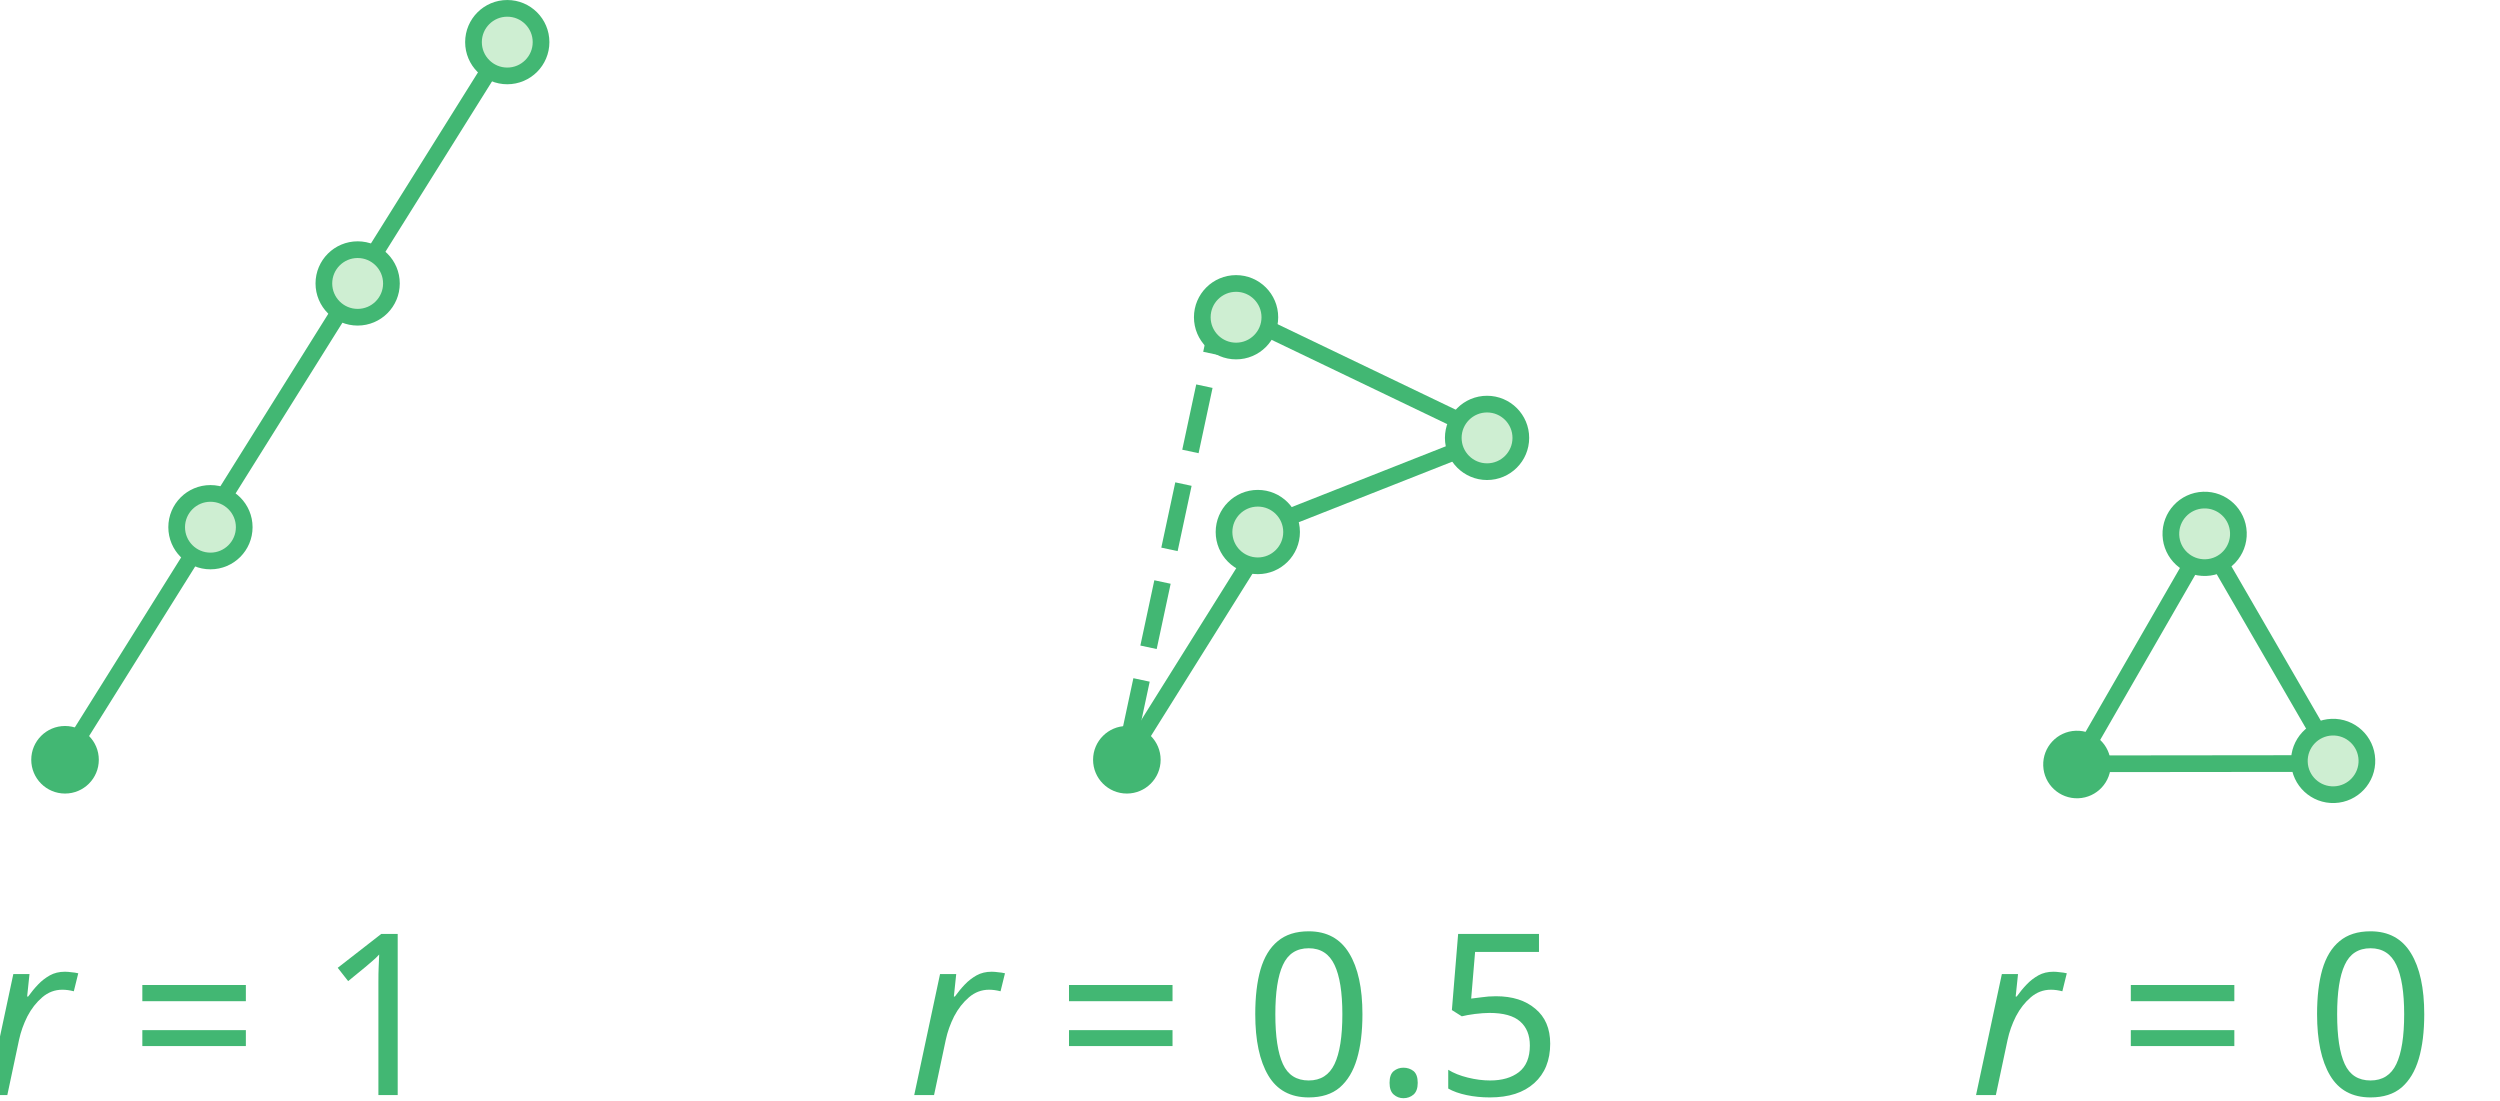
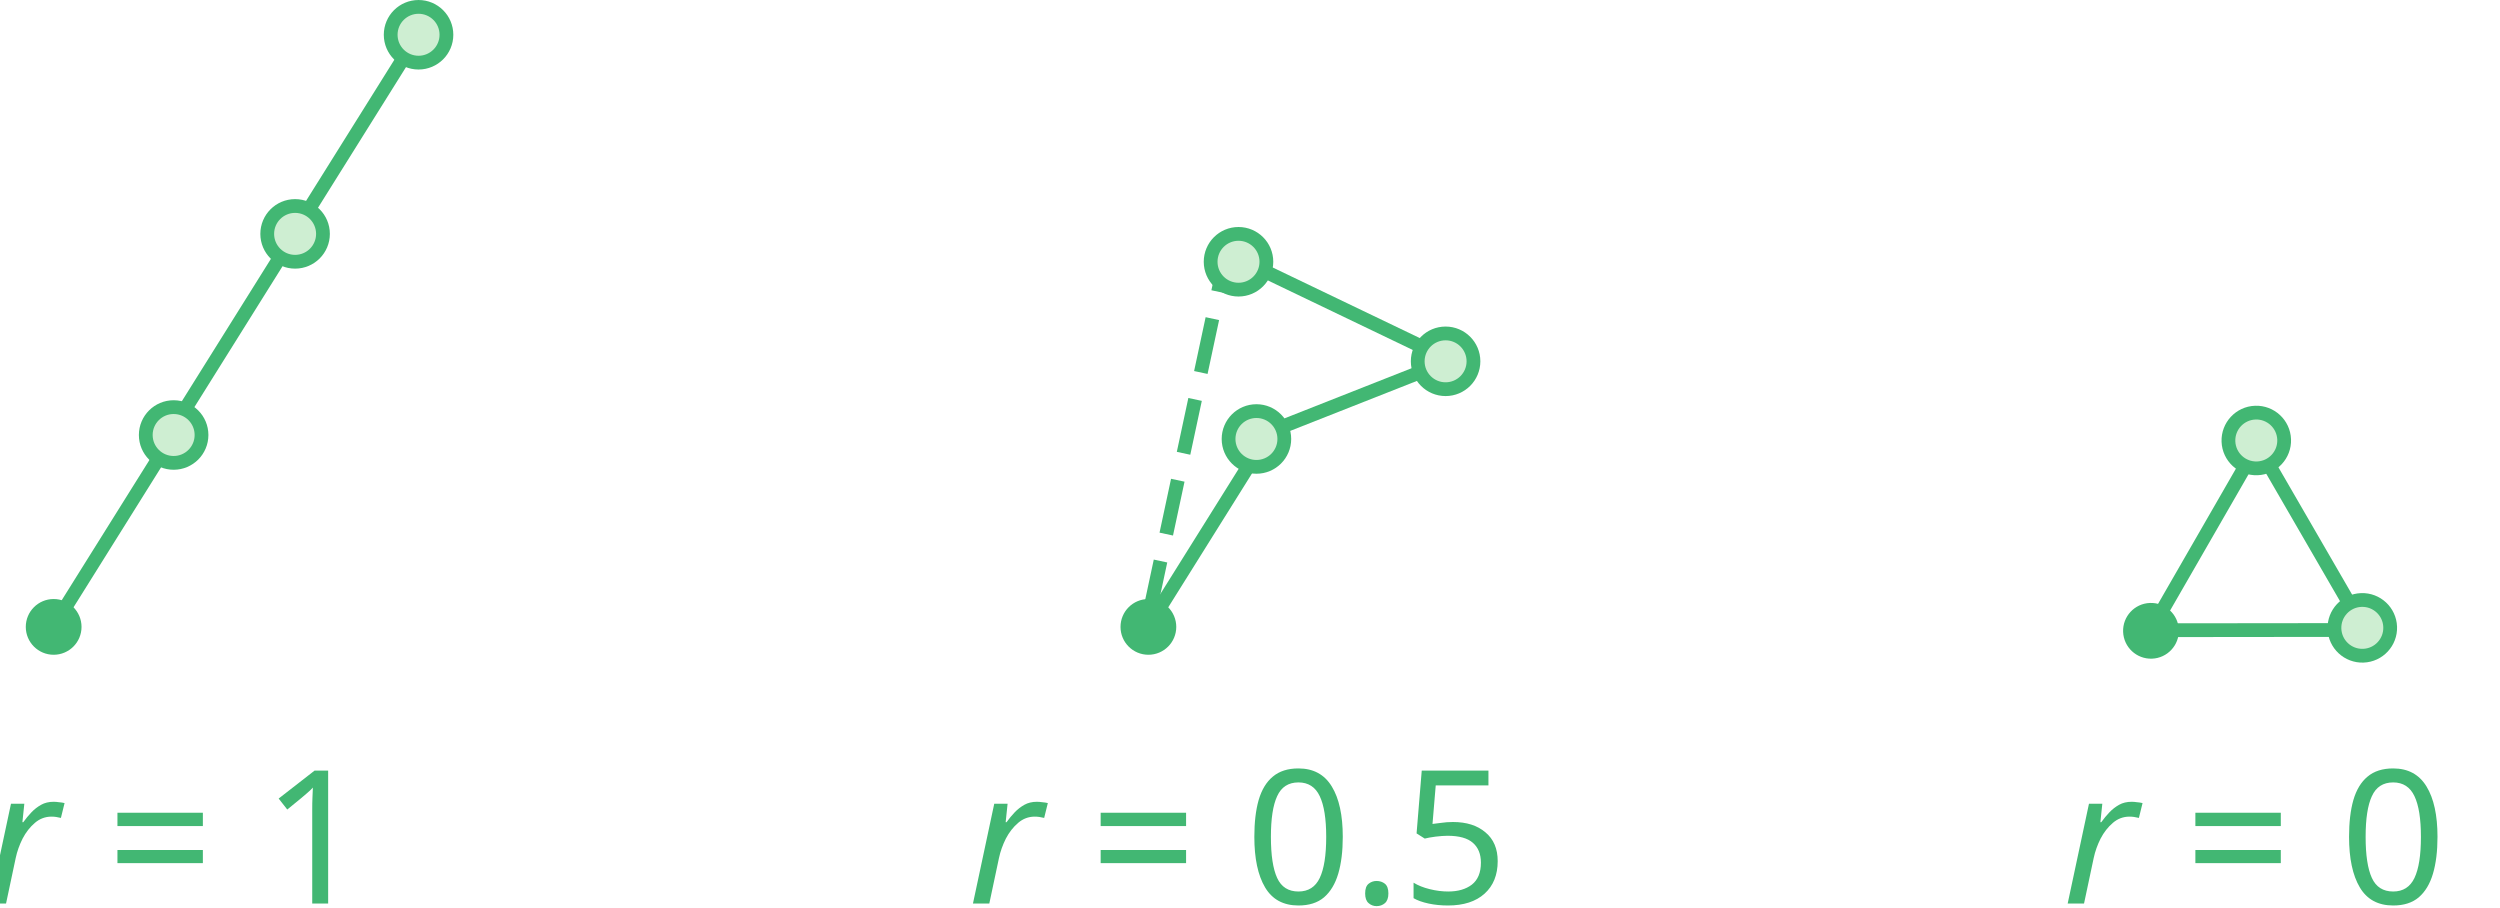
- <svg xmlns="http://www.w3.org/2000/svg" width="149.794mm" height="65.914mm" viewBox="0 0 149.794 65.914" version="1.1" id="svg5">
+ <svg xmlns="http://www.w3.org/2000/svg" width="181.544mm" height="65.914mm" viewBox="0 0 181.544 65.914" version="1.1" id="svg5">
  <defs id="defs2" />
  <g id="layer1" transform="translate(-40.63945,-118.1594)">
    <path style="fill:none;stroke:#42b773;stroke-width:1;stroke-dasharray:none;stroke-opacity:1" d="M 45.403,162.237 52.237,151.313" id="path253" />
    <circle style="fill:#ceeed2;fill-opacity:1;stroke:#42b773;stroke-width:1;stroke-dasharray:none;stroke-opacity:1" id="path987" cx="53.249" cy="149.748" r="2.024" />
    <circle style="fill:#42b773;fill-opacity:1;stroke:none;stroke-width:1;stroke-dasharray:none;stroke-opacity:1" id="circle3715" cx="44.536" cy="163.683" r="2.024" />
    <text xml:space="preserve" style="font-style:italic;font-size:13.524px;line-height:1.25;font-family:'Academy Engraved LET';-inkscape-font-specification:'Academy Engraved LET Italic';fill:#42b773;fill-opacity:1;stroke-width:0.338" x="39.517" y="183.776" id="text4516">
      <tspan id="tspan4514" style="font-style:italic;font-variant:normal;font-weight:normal;font-stretch:normal;font-family:'CMU Serif';-inkscape-font-specification:'CMU Serif Italic';fill:#42b773;fill-opacity:1;stroke-width:0.338" x="39.517" y="183.776">r <tspan style="font-style:normal;font-variant:normal;font-weight:500;font-stretch:normal;font-family:'CMU Serif';-inkscape-font-specification:'CMU Serif Medium';fill:#42b773;fill-opacity:1;stroke-width:0.338" id="tspan4568">= 1</tspan>
      </tspan>
    </text>
    <path style="fill:none;stroke:#42b773;stroke-width:1;stroke-dasharray:none;stroke-opacity:1" d="m 54.223,147.632 6.834,-10.923" id="path4680" />
    <circle style="fill:#ceeed2;fill-opacity:1;stroke:#42b773;stroke-width:1;stroke-dasharray:none;stroke-opacity:1" id="circle4682" cx="62.069" cy="135.143" r="2.024" />
    <path style="fill:none;stroke:#42b773;stroke-width:1;stroke-dasharray:none;stroke-opacity:1" d="m 63.188,133.173 6.834,-10.923" id="path4684" />
    <circle style="fill:#ceeed2;fill-opacity:1;stroke:#42b773;stroke-width:1;stroke-dasharray:none;stroke-opacity:1" id="circle4686" cx="71.034" cy="120.684" r="2.024" />
-     <path style="fill:none;stroke:#42b773;stroke-width:1;stroke-dasharray:none;stroke-opacity:1" d="m 109.025,162.237 6.834,-10.923" id="path4688" />
-     <circle style="fill:#42b773;fill-opacity:1;stroke:none;stroke-width:1;stroke-dasharray:none;stroke-opacity:1" id="circle4692" cx="108.158" cy="163.683" r="2.024" />
-     <path style="fill:none;stroke:#42b773;stroke-width:1;stroke-dasharray:none;stroke-opacity:1" d="m 115.992,149.885 11.986,-4.728" id="path4694" />
-     <circle style="fill:#ceeed2;fill-opacity:1;stroke:#42b773;stroke-width:1;stroke-dasharray:none;stroke-opacity:1" id="circle4690" cx="116.004" cy="150.037" r="2.024" />
-     <circle style="fill:#ceeed2;fill-opacity:1;stroke:#42b773;stroke-width:1;stroke-dasharray:none;stroke-opacity:1" id="circle4696" cx="129.74" cy="144.397" r="2.024" />
-     <path style="fill:none;stroke:#42b773;stroke-width:1;stroke-dasharray:none;stroke-opacity:1" d="m 128.083,143.368 -11.616,-5.575" id="path4698" />
-     <circle style="fill:#ceeed2;fill-opacity:1;stroke:#42b773;stroke-width:1;stroke-dasharray:none;stroke-opacity:1" id="circle4700" cx="114.702" cy="137.168" r="2.024" />
-     <path style="fill:none;fill-opacity:1;stroke:#42b773;stroke-width:1;stroke-dasharray:4, 2;stroke-dashoffset:0;stroke-opacity:1" d="m 108.201,162.811 5.144,-24.044" id="path4936" />
-     <text xml:space="preserve" style="font-style:italic;font-size:13.524px;line-height:1.25;font-family:'Academy Engraved LET';-inkscape-font-specification:'Academy Engraved LET Italic';fill:#42b773;fill-opacity:1;stroke-width:0.338" x="95.042" y="183.776" id="text4964">
-       <tspan id="tspan4962" style="font-style:italic;font-variant:normal;font-weight:normal;font-stretch:normal;font-family:'CMU Serif';-inkscape-font-specification:'CMU Serif Italic';fill:#42b773;fill-opacity:1;stroke-width:0.338" x="95.042" y="183.776">r <tspan style="font-style:normal;font-variant:normal;font-weight:500;font-stretch:normal;font-family:'CMU Serif';-inkscape-font-specification:'CMU Serif Medium';fill:#42b773;fill-opacity:1;stroke-width:0.338" id="tspan4960">= 0.5</tspan>
+     <path style="fill:none;stroke:#42b773;stroke-width:1;stroke-dasharray:none;stroke-opacity:1" d="m 124.9,162.237 6.834,-10.923" id="path4688" />
+     <circle style="fill:#42b773;fill-opacity:1;stroke:none;stroke-width:1;stroke-dasharray:none;stroke-opacity:1" id="circle4692" cx="124.033" cy="163.683" r="2.024" />
+     <path style="fill:none;stroke:#42b773;stroke-width:1;stroke-dasharray:none;stroke-opacity:1" d="m 131.867,149.885 11.986,-4.728" id="path4694" />
+     <circle style="fill:#ceeed2;fill-opacity:1;stroke:#42b773;stroke-width:1;stroke-dasharray:none;stroke-opacity:1" id="circle4690" cx="131.879" cy="150.037" r="2.024" />
+     <circle style="fill:#ceeed2;fill-opacity:1;stroke:#42b773;stroke-width:1;stroke-dasharray:none;stroke-opacity:1" id="circle4696" cx="145.615" cy="144.397" r="2.024" />
+     <path style="fill:none;stroke:#42b773;stroke-width:1;stroke-dasharray:none;stroke-opacity:1" d="m 143.958,143.368 -11.616,-5.575" id="path4698" />
+     <circle style="fill:#ceeed2;fill-opacity:1;stroke:#42b773;stroke-width:1;stroke-dasharray:none;stroke-opacity:1" id="circle4700" cx="130.577" cy="137.168" r="2.024" />
+     <path style="fill:none;fill-opacity:1;stroke:#42b773;stroke-width:1;stroke-dasharray:4, 2;stroke-dashoffset:0;stroke-opacity:1" d="m 124.076,162.811 5.144,-24.044" id="path4936" />
+     <text xml:space="preserve" style="font-style:italic;font-size:13.524px;line-height:1.25;font-family:'Academy Engraved LET';-inkscape-font-specification:'Academy Engraved LET Italic';fill:#42b773;fill-opacity:1;stroke-width:0.338" x="110.917" y="183.776" id="text4964">
+       <tspan id="tspan4962" style="font-style:italic;font-variant:normal;font-weight:normal;font-stretch:normal;font-family:'CMU Serif';-inkscape-font-specification:'CMU Serif Italic';fill:#42b773;fill-opacity:1;stroke-width:0.338" x="110.917" y="183.776">r <tspan style="font-style:normal;font-variant:normal;font-weight:500;font-stretch:normal;font-family:'CMU Serif';-inkscape-font-specification:'CMU Serif Medium';fill:#42b773;fill-opacity:1;stroke-width:0.338" id="tspan4960">= 0.5</tspan>
      </tspan>
    </text>
-     <path style="fill:none;stroke:#42b773;stroke-width:1;stroke-dasharray:none;stroke-opacity:1" d="m 165.902,162.491 6.43,-11.166" id="path7194" />
-     <circle style="fill:#42b773;fill-opacity:1;stroke:none;stroke-width:1;stroke-dasharray:none;stroke-opacity:1" id="circle7196" cx="158.989" cy="169.887" r="2.024" transform="rotate(-2.093025)" />
-     <circle style="fill:#ceeed2;fill-opacity:1;stroke:#42b773;stroke-width:1;stroke-dasharray:none;stroke-opacity:1" id="circle7200" cx="167.137" cy="156.355" r="2.024" transform="rotate(-2.093025)" />
+     <path style="fill:none;stroke:#42b773;stroke-width:1;stroke-dasharray:none;stroke-opacity:1" d="m 197.652,162.491 6.43,-11.166" id="path7194" />
+     <circle style="fill:#42b773;fill-opacity:1;stroke:none;stroke-width:1;stroke-dasharray:none;stroke-opacity:1" id="circle7196" cx="190.718" cy="171.047" r="2.024" transform="rotate(-2.093025)" />
+     <circle style="fill:#ceeed2;fill-opacity:1;stroke:#42b773;stroke-width:1;stroke-dasharray:none;stroke-opacity:1" id="circle7200" cx="198.866" cy="157.515" r="2.024" transform="rotate(-2.093025)" />
    <circle style="fill:#ceeed2;fill-opacity:1;stroke:#42b773;stroke-width:1;stroke-dasharray:none;stroke-opacity:1" id="circle7206" cx="172.496" cy="106.392" r="2.024" />
-     <text xml:space="preserve" style="font-style:italic;font-size:13.524px;line-height:1.25;font-family:'Academy Engraved LET';-inkscape-font-specification:'Academy Engraved LET Italic';fill:#42b773;fill-opacity:1;stroke-width:0.338" x="158.664" y="183.776" id="text7214">
-       <tspan id="tspan7212" style="font-style:italic;font-variant:normal;font-weight:normal;font-stretch:normal;font-family:'CMU Serif';-inkscape-font-specification:'CMU Serif Italic';fill:#42b773;fill-opacity:1;stroke-width:0.338" x="158.664" y="183.776">r <tspan style="font-style:normal;font-variant:normal;font-weight:500;font-stretch:normal;font-family:'CMU Serif';-inkscape-font-specification:'CMU Serif Medium';fill:#42b773;fill-opacity:1;stroke-width:0.338" id="tspan7210">= 0</tspan>
+     <text xml:space="preserve" style="font-style:italic;font-size:13.524px;line-height:1.25;font-family:'Academy Engraved LET';-inkscape-font-specification:'Academy Engraved LET Italic';fill:#42b773;fill-opacity:1;stroke-width:0.338" x="190.414" y="183.776" id="text7214">
+       <tspan id="tspan7212" style="font-style:italic;font-variant:normal;font-weight:normal;font-stretch:normal;font-family:'CMU Serif';-inkscape-font-specification:'CMU Serif Italic';fill:#42b773;fill-opacity:1;stroke-width:0.338" x="190.414" y="183.776">r <tspan style="font-style:normal;font-variant:normal;font-weight:500;font-stretch:normal;font-family:'CMU Serif';-inkscape-font-specification:'CMU Serif Medium';fill:#42b773;fill-opacity:1;stroke-width:0.338" id="tspan7210">= 0</tspan>
      </tspan>
    </text>
-     <path style="fill:none;stroke:#42b773;stroke-width:1;stroke-dasharray:none;stroke-opacity:1" d="m 173.583,151.779 6.455,11.151" id="path7251" />
-     <path style="fill:none;stroke:#42b773;stroke-width:1;stroke-dasharray:none;stroke-opacity:1" d="m 166.921,163.922 12.885,-0.014" id="path7253" />
-     <circle style="fill:#ceeed2;fill-opacity:1;stroke:#42b773;stroke-width:1;stroke-dasharray:none;stroke-opacity:1" id="circle7202" cx="174.334" cy="170.233" r="2.024" transform="rotate(-2.093025)" />
+     <path style="fill:none;stroke:#42b773;stroke-width:1;stroke-dasharray:none;stroke-opacity:1" d="m 205.333,151.779 6.455,11.151" id="path7251" />
+     <path style="fill:none;stroke:#42b773;stroke-width:1;stroke-dasharray:none;stroke-opacity:1" d="m 198.671,163.922 12.885,-0.014" id="path7253" />
+     <circle style="fill:#ceeed2;fill-opacity:1;stroke:#42b773;stroke-width:1;stroke-dasharray:none;stroke-opacity:1" id="circle7202" cx="206.063" cy="171.393" r="2.024" transform="rotate(-2.093025)" />
  </g>
</svg>
